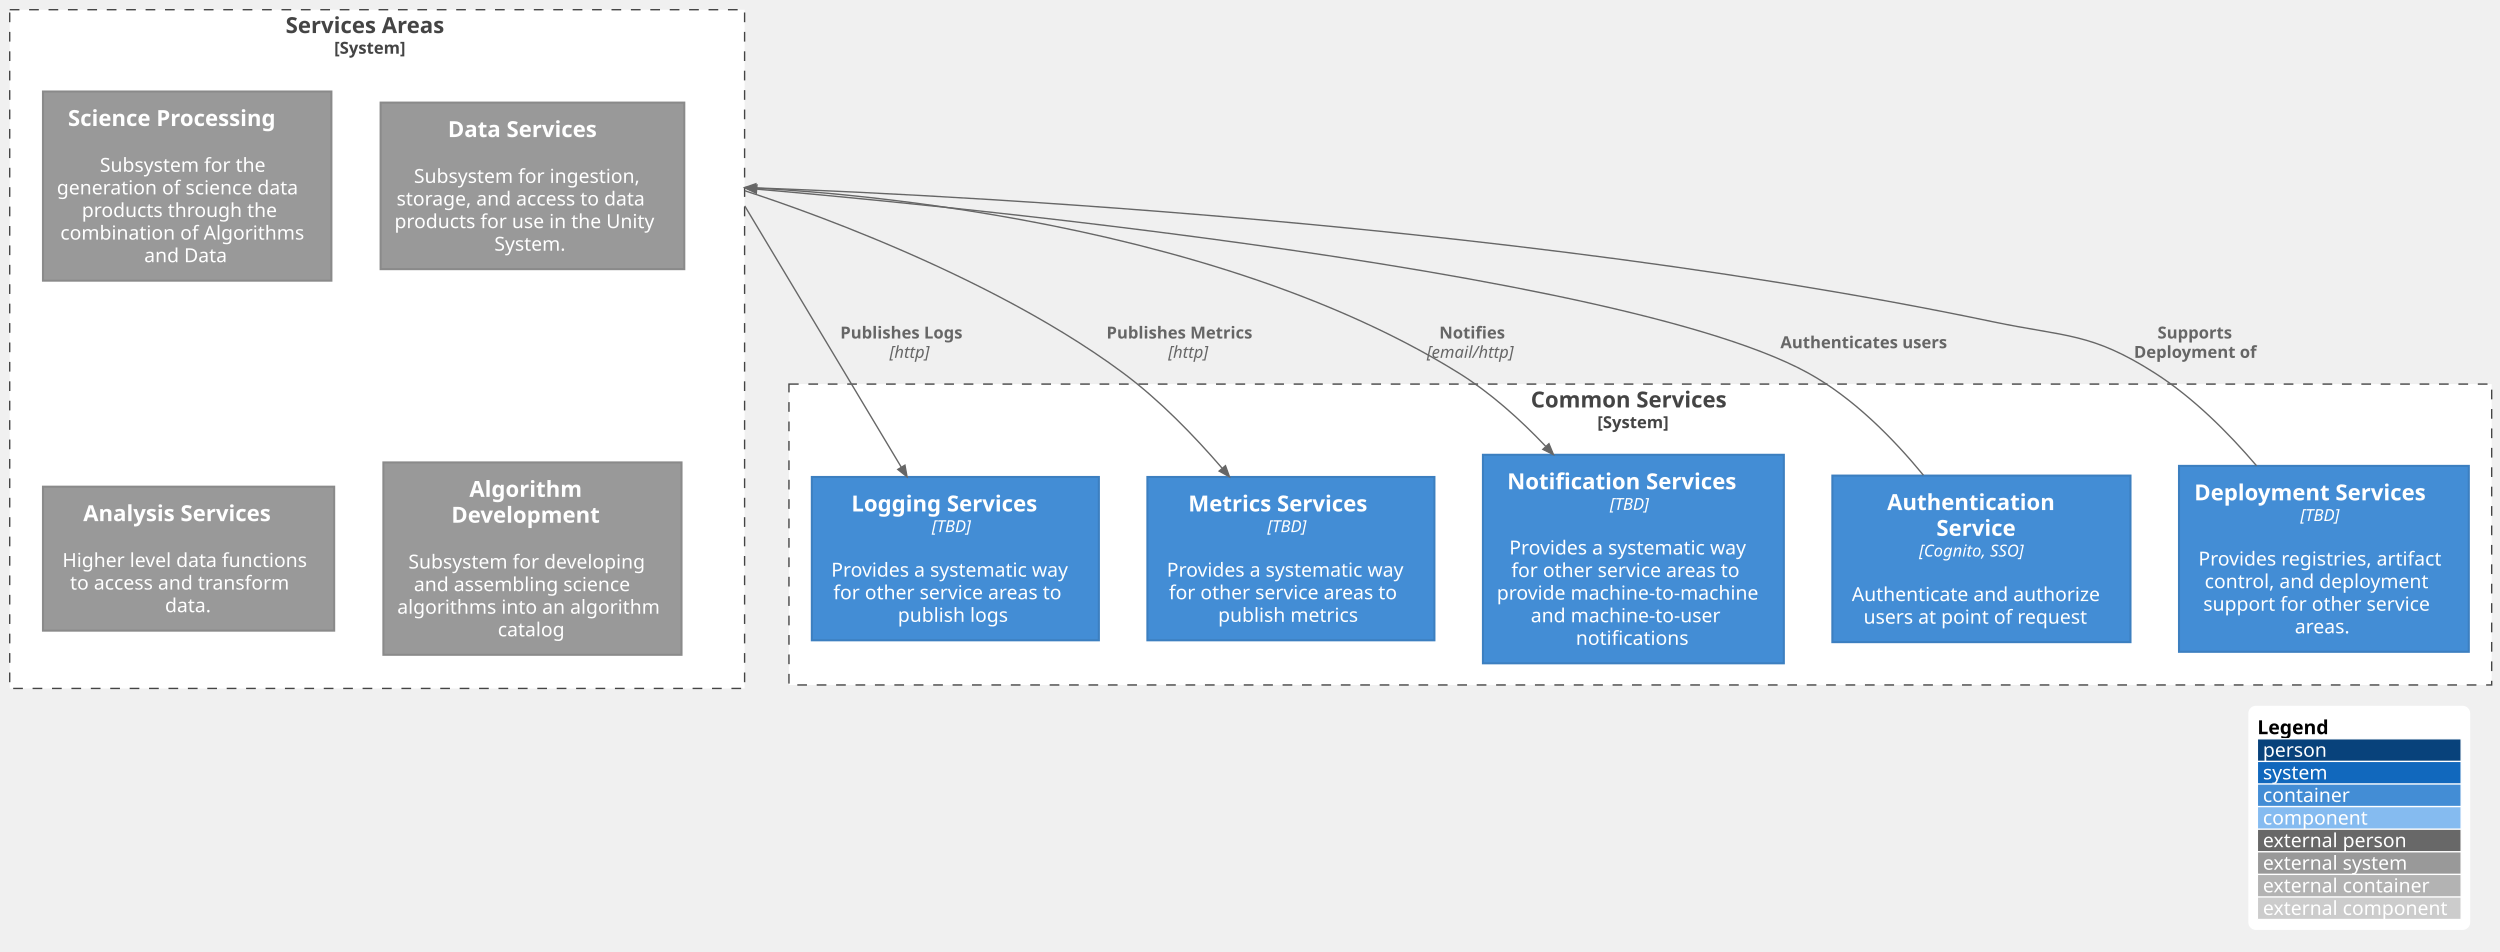
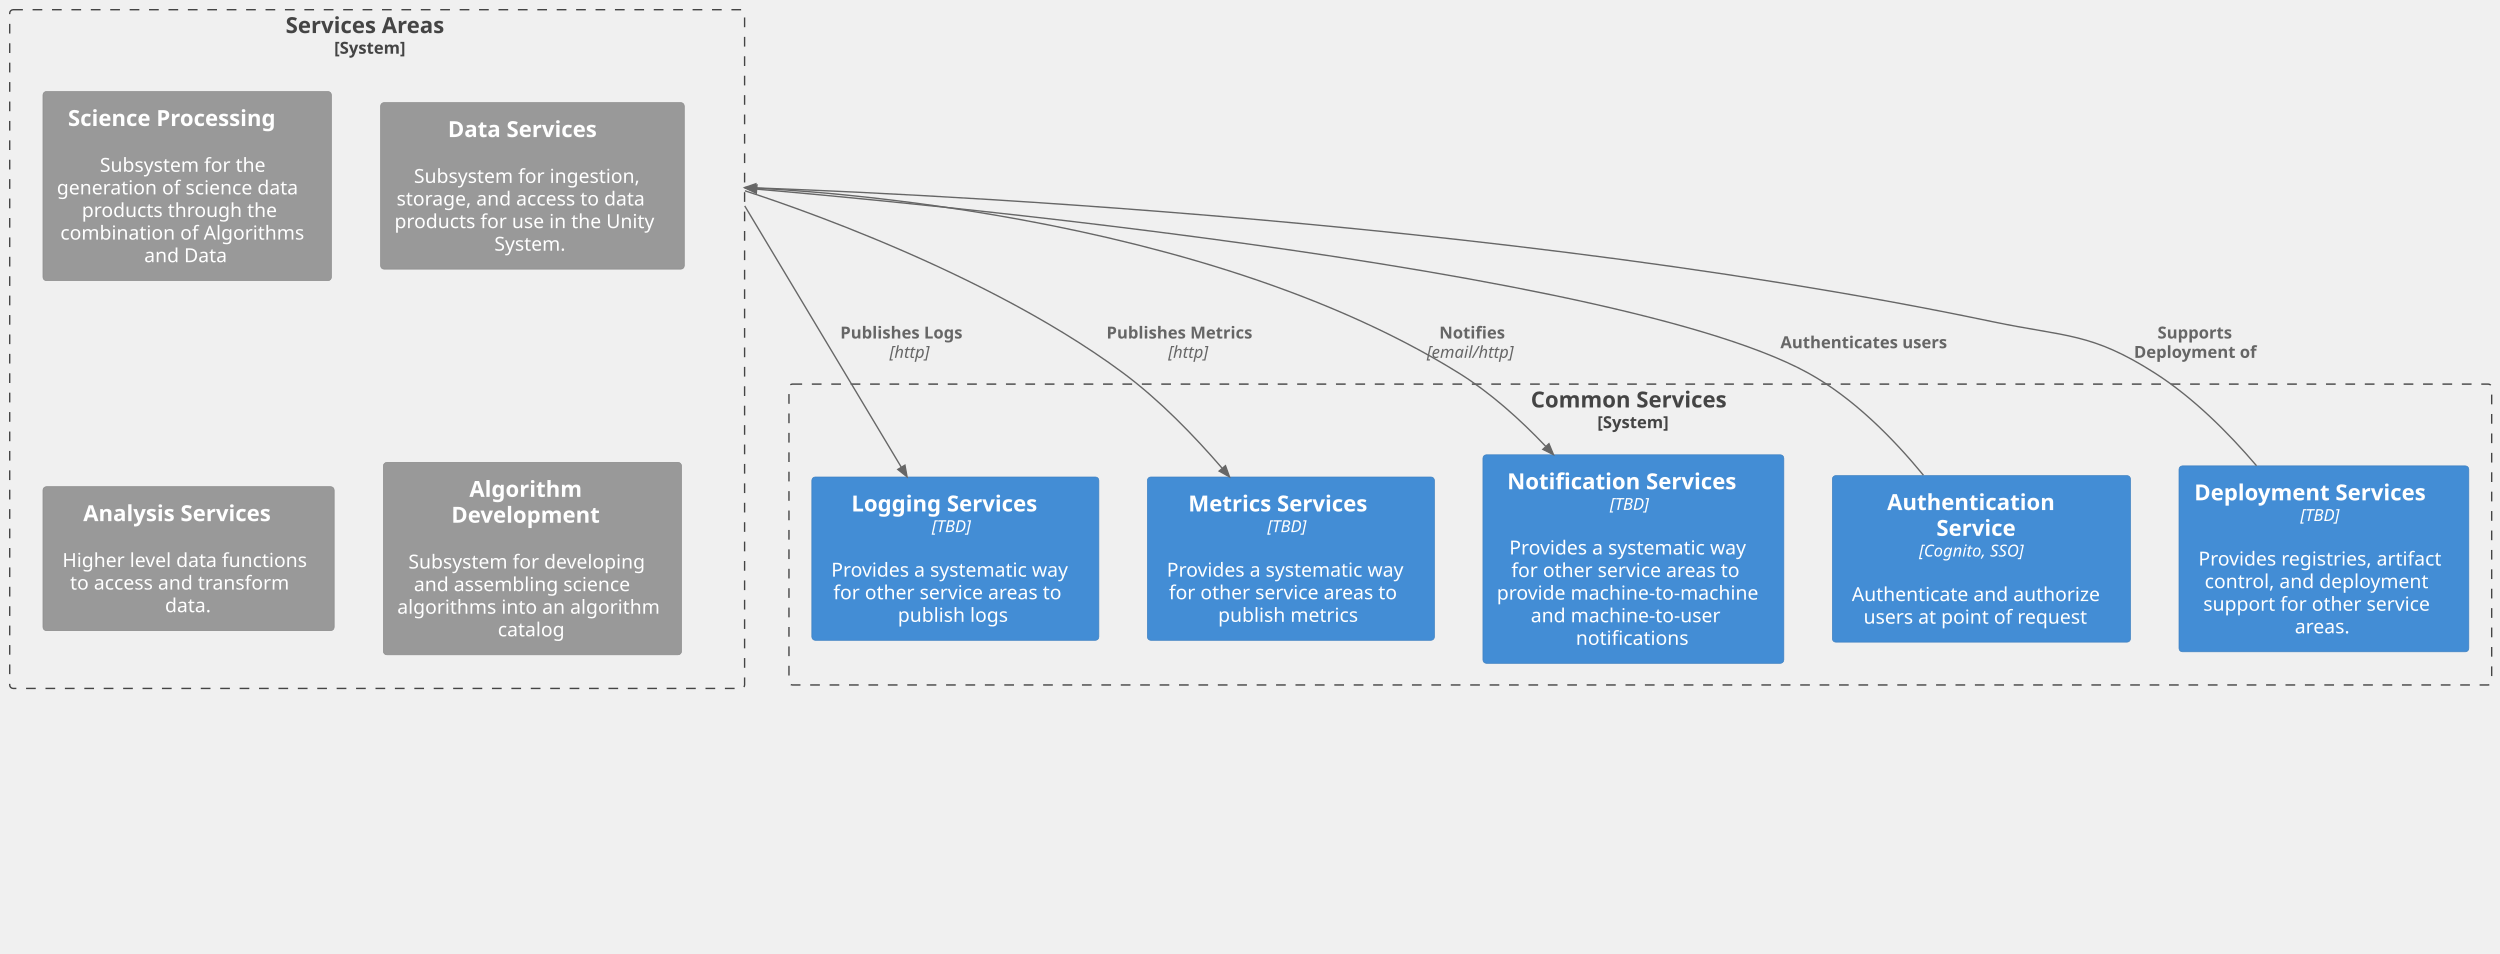
- <svg xmlns="http://www.w3.org/2000/svg" contentScriptType="application/ecmascript" contentStyleType="text/css" height="686px" preserveAspectRatio="none" style="width:1803px;height:686px;background:#FFFFFF;" version="1.1" viewBox="0 0 1803 686" width="1803px" zoomAndPan="magnify">
+ <svg xmlns="http://www.w3.org/2000/svg" contentStyleType="text/css" height="688px" preserveAspectRatio="none" style="width:1803px;height:688px;background:#FFFFFF;" version="1.1" viewBox="0 0 1803 688" width="1803px" zoomAndPan="magnify">
  <defs />
  <g>
-     <rect fill="#FFFFFF" height="489.5" style="stroke:#444444;stroke-width:1.0;stroke-dasharray:7.0,7.0;" width="530" x="7" y="7" />
-     <text fill="#444444" font-family="sans-serif" font-size="16" font-weight="bold" lengthAdjust="spacing" textLength="132" x="206" y="23.852">Services Areas</text>
-     <text fill="#444444" font-family="sans-serif" font-size="12" font-weight="bold" lengthAdjust="spacing" textLength="62" x="241" y="38.764">[System]</text>
-     <rect fill="#FFFFFF" height="217" style="stroke:#444444;stroke-width:1.0;stroke-dasharray:7.0,7.0;" width="1228" x="569" y="277" />
-     <text fill="#444444" font-family="sans-serif" font-size="16" font-weight="bold" lengthAdjust="spacing" textLength="158" x="1104" y="293.852">Common Services</text>
-     <text fill="#444444" font-family="sans-serif" font-size="12" font-weight="bold" lengthAdjust="spacing" textLength="62" x="1152" y="308.764">[System]</text>
-     <rect fill="#999999" height="136.406" style="stroke:#8A8A8A;stroke-width:1.5;" width="208" x="31" y="66" />
-     <text fill="#FFFFFF" font-family="sans-serif" font-size="16" font-weight="bold" lengthAdjust="spacing" textLength="172" x="49" y="90.852">Science Processing</text>
-     <text fill="#FFFFFF" font-family="sans-serif" font-size="14" lengthAdjust="spacing" textLength="0" x="137" y="107.62" />
-     <text fill="#FFFFFF" font-family="sans-serif" font-size="14" lengthAdjust="spacing" textLength="126" x="72" y="123.917">Subsystem for the</text>
-     <text fill="#FFFFFF" font-family="sans-serif" font-size="14" lengthAdjust="spacing" textLength="184" x="41" y="140.214">generation of science data</text>
-     <text fill="#FFFFFF" font-family="sans-serif" font-size="14" lengthAdjust="spacing" textLength="148" x="59" y="156.511">products through the</text>
-     <text fill="#FFFFFF" font-family="sans-serif" font-size="14" lengthAdjust="spacing" textLength="179" x="43.5" y="172.808">combination of Algorithms</text>
-     <text fill="#FFFFFF" font-family="sans-serif" font-size="14" lengthAdjust="spacing" textLength="62" x="104" y="189.105">and Data</text>
-     <rect fill="#999999" height="120.109" style="stroke:#8A8A8A;stroke-width:1.5;" width="219" x="274.5" y="74" />
-     <text fill="#FFFFFF" font-family="sans-serif" font-size="16" font-weight="bold" lengthAdjust="spacing" textLength="122" x="323" y="98.852">Data Services</text>
-     <text fill="#FFFFFF" font-family="sans-serif" font-size="14" lengthAdjust="spacing" textLength="0" x="386" y="115.62" />
-     <text fill="#FFFFFF" font-family="sans-serif" font-size="14" lengthAdjust="spacing" textLength="171" x="298.5" y="131.917">Subsystem for ingestion,</text>
-     <text fill="#FFFFFF" font-family="sans-serif" font-size="14" lengthAdjust="spacing" textLength="192" x="286" y="148.214">storage, and access to data</text>
-     <text fill="#FFFFFF" font-family="sans-serif" font-size="14" lengthAdjust="spacing" textLength="195" x="284.5" y="164.511">products for use in the Unity</text>
-     <text fill="#FFFFFF" font-family="sans-serif" font-size="14" lengthAdjust="spacing" textLength="55" x="356.5" y="180.808">System.</text>
-     <rect fill="#999999" height="103.812" style="stroke:#8A8A8A;stroke-width:1.5;" width="210" x="31" y="351" />
-     <text fill="#FFFFFF" font-family="sans-serif" font-size="16" font-weight="bold" lengthAdjust="spacing" textLength="152" x="60" y="375.852">Analysis Services</text>
-     <text fill="#FFFFFF" font-family="sans-serif" font-size="14" lengthAdjust="spacing" textLength="0" x="138" y="392.62" />
-     <text fill="#FFFFFF" font-family="sans-serif" font-size="14" lengthAdjust="spacing" textLength="182" x="45" y="408.917">Higher level data functions</text>
-     <text fill="#FFFFFF" font-family="sans-serif" font-size="14" lengthAdjust="spacing" textLength="167" x="50.5" y="425.214">to access and transform</text>
-     <text fill="#FFFFFF" font-family="sans-serif" font-size="14" lengthAdjust="spacing" textLength="34" x="119" y="441.511">data.</text>
-     <rect fill="#999999" height="138.734" style="stroke:#8A8A8A;stroke-width:1.5;" width="215" x="276.5" y="333.5" />
-     <text fill="#FFFFFF" font-family="sans-serif" font-size="16" font-weight="bold" lengthAdjust="spacing" textLength="85" x="338.5" y="358.352">Algorithm</text>
-     <text fill="#FFFFFF" font-family="sans-serif" font-size="16" font-weight="bold" lengthAdjust="spacing" textLength="117" x="325.5" y="376.977">Development</text>
-     <text fill="#FFFFFF" font-family="sans-serif" font-size="14" lengthAdjust="spacing" textLength="0" x="386" y="393.745" />
-     <text fill="#FFFFFF" font-family="sans-serif" font-size="14" lengthAdjust="spacing" textLength="179" x="294.5" y="410.042">Subsystem for developing</text>
-     <text fill="#FFFFFF" font-family="sans-serif" font-size="14" lengthAdjust="spacing" textLength="167" x="298.5" y="426.339">and assembling science</text>
-     <text fill="#FFFFFF" font-family="sans-serif" font-size="14" lengthAdjust="spacing" textLength="191" x="286.5" y="442.636">algorithms into an algorithm</text>
-     <text fill="#FFFFFF" font-family="sans-serif" font-size="14" lengthAdjust="spacing" textLength="50" x="359" y="458.933">catalog</text>
-     <rect fill="#438DD5" height="120.109" style="stroke:#3C7FC0;stroke-width:1.5;" width="215" x="1321.5" y="343" />
-     <text fill="#FFFFFF" font-family="sans-serif" font-size="16" font-weight="bold" lengthAdjust="spacing" textLength="130" x="1361" y="367.852">Authentication</text>
-     <text fill="#FFFFFF" font-family="sans-serif" font-size="16" font-weight="bold" lengthAdjust="spacing" textLength="65" x="1396.5" y="386.477">Service</text>
-     <text fill="#FFFFFF" font-family="sans-serif" font-size="12" font-style="italic" lengthAdjust="spacing" textLength="90" x="1384" y="401.389">[Cognito, SSO]</text>
-     <text fill="#FFFFFF" font-family="sans-serif" font-size="14" lengthAdjust="spacing" textLength="0" x="1431" y="417.214" />
-     <text fill="#FFFFFF" font-family="sans-serif" font-size="14" lengthAdjust="spacing" textLength="187" x="1335.5" y="433.511">Authenticate and authorize</text>
-     <text fill="#FFFFFF" font-family="sans-serif" font-size="14" lengthAdjust="spacing" textLength="170" x="1344" y="449.808">users at point of request</text>
-     <rect fill="#438DD5" height="117.781" style="stroke:#3C7FC0;stroke-width:1.5;" width="207" x="585.5" y="344" />
-     <text fill="#FFFFFF" font-family="sans-serif" font-size="16" font-weight="bold" lengthAdjust="spacing" textLength="150" x="614" y="368.852">Logging Services</text>
-     <text fill="#FFFFFF" font-family="sans-serif" font-size="12" font-style="italic" lengthAdjust="spacing" textLength="34" x="672" y="383.764">[TBD]</text>
-     <text fill="#FFFFFF" font-family="sans-serif" font-size="14" lengthAdjust="spacing" textLength="0" x="691" y="399.589" />
-     <text fill="#FFFFFF" font-family="sans-serif" font-size="14" lengthAdjust="spacing" textLength="179" x="599.5" y="415.886">Provides a systematic way</text>
-     <text fill="#FFFFFF" font-family="sans-serif" font-size="14" lengthAdjust="spacing" textLength="172" x="601" y="432.183">for other service areas to</text>
-     <text fill="#FFFFFF" font-family="sans-serif" font-size="14" lengthAdjust="spacing" textLength="83" x="647.5" y="448.479">publish logs</text>
-     <rect fill="#438DD5" height="117.781" style="stroke:#3C7FC0;stroke-width:1.5;" width="207" x="827.5" y="344" />
-     <text fill="#FFFFFF" font-family="sans-serif" font-size="16" font-weight="bold" lengthAdjust="spacing" textLength="148" x="857" y="368.852">Metrics Services</text>
-     <text fill="#FFFFFF" font-family="sans-serif" font-size="12" font-style="italic" lengthAdjust="spacing" textLength="34" x="914" y="383.764">[TBD]</text>
-     <text fill="#FFFFFF" font-family="sans-serif" font-size="14" lengthAdjust="spacing" textLength="0" x="933" y="399.589" />
-     <text fill="#FFFFFF" font-family="sans-serif" font-size="14" lengthAdjust="spacing" textLength="179" x="841.5" y="415.886">Provides a systematic way</text>
-     <text fill="#FFFFFF" font-family="sans-serif" font-size="14" lengthAdjust="spacing" textLength="172" x="843" y="432.183">for other service areas to</text>
-     <text fill="#FFFFFF" font-family="sans-serif" font-size="14" lengthAdjust="spacing" textLength="105" x="878.5" y="448.479">publish metrics</text>
-     <rect fill="#438DD5" height="150.375" style="stroke:#3C7FC0;stroke-width:1.5;" width="217" x="1069.5" y="328" />
-     <text fill="#FFFFFF" font-family="sans-serif" font-size="16" font-weight="bold" lengthAdjust="spacing" textLength="182" x="1087" y="352.852">Notification Services</text>
-     <text fill="#FFFFFF" font-family="sans-serif" font-size="12" font-style="italic" lengthAdjust="spacing" textLength="34" x="1161" y="367.764">[TBD]</text>
-     <text fill="#FFFFFF" font-family="sans-serif" font-size="14" lengthAdjust="spacing" textLength="0" x="1180" y="383.589" />
-     <text fill="#FFFFFF" font-family="sans-serif" font-size="14" lengthAdjust="spacing" textLength="179" x="1088.5" y="399.886">Provides a systematic way</text>
-     <text fill="#FFFFFF" font-family="sans-serif" font-size="14" lengthAdjust="spacing" textLength="172" x="1090" y="416.183">for other service areas to</text>
-     <text fill="#FFFFFF" font-family="sans-serif" font-size="14" lengthAdjust="spacing" textLength="197" x="1079.5" y="432.479">provide machine-to-machine</text>
-     <text fill="#FFFFFF" font-family="sans-serif" font-size="14" lengthAdjust="spacing" textLength="144" x="1104" y="448.776">and machine-to-user</text>
-     <text fill="#FFFFFF" font-family="sans-serif" font-size="14" lengthAdjust="spacing" textLength="83" x="1136.5" y="465.073">notifications</text>
-     <rect fill="#438DD5" height="134.078" style="stroke:#3C7FC0;stroke-width:1.5;" width="209" x="1571.5" y="336" />
-     <text fill="#FFFFFF" font-family="sans-serif" font-size="16" font-weight="bold" lengthAdjust="spacing" textLength="187" x="1582.5" y="360.852">Deployment Services</text>
-     <text fill="#FFFFFF" font-family="sans-serif" font-size="12" font-style="italic" lengthAdjust="spacing" textLength="34" x="1659" y="375.764">[TBD]</text>
-     <text fill="#FFFFFF" font-family="sans-serif" font-size="14" lengthAdjust="spacing" textLength="0" x="1678" y="391.589" />
-     <text fill="#FFFFFF" font-family="sans-serif" font-size="14" lengthAdjust="spacing" textLength="181" x="1585.5" y="407.886">Provides registries, artifact</text>
-     <text fill="#FFFFFF" font-family="sans-serif" font-size="14" lengthAdjust="spacing" textLength="168" x="1590" y="424.183">control, and deployment</text>
-     <text fill="#FFFFFF" font-family="sans-serif" font-size="14" lengthAdjust="spacing" textLength="170" x="1589" y="440.479">support for other service</text>
-     <text fill="#FFFFFF" font-family="sans-serif" font-size="14" lengthAdjust="spacing" textLength="42" x="1655" y="456.776">areas.</text>
-     <path d="M1627.4,335.88 C1607.01,311.99 1581.61,286.6 1554,269 C1508.01,239.69 1490.38,243.17 1437,232 C1239.93,190.745 1014.923,166.55 838.197,152.641 C749.835,145.687 673.543,141.304 618.849,138.646 C591.503,137.317 569.555,136.419 554.198,135.847 C550.359,135.704 546.932,135.581 543.935,135.477 C542.437,135.425 541.046,135.378 539.765,135.335 C539.125,135.313 538.512,135.293 537.927,135.274 C537.634,135.264 537.348,135.255 537.07,135.246 " fill="none" id="deployment-to-ext" style="stroke:#666666;stroke-width:1.0;" />
-     <polygon fill="#666666" points="537.07,135.246,544.968,138.505,545.163,132.508,537.07,135.246" style="stroke:#666666;stroke-width:1.0;" />
-     <text fill="#666666" font-family="sans-serif" font-size="12" font-weight="bold" lengthAdjust="spacing" textLength="65" x="1556" y="244.139">Supports</text>
-     <text fill="#666666" font-family="sans-serif" font-size="12" font-weight="bold" lengthAdjust="spacing" textLength="103" x="1539" y="258.107">Deployment of</text>
-     <path d="M1387.19,342.75 C1365.39,316.19 1336.48,286.87 1304,269 C1228.03,227.21 1036.703,193.905 863.17,170.951 C776.404,159.474 694.086,150.585 632.862,144.517 C602.249,141.483 576.91,139.155 558.925,137.56 C549.932,136.763 542.778,136.15 537.722,135.723 " fill="none" id="auth-to-ext" style="stroke:#666666;stroke-width:1.0;" />
-     <polygon fill="#666666" points="537.722,135.723,545.442,139.385,545.946,133.406,537.722,135.723" style="stroke:#666666;stroke-width:1.0;" />
-     <text fill="#666666" font-family="sans-serif" font-size="12" font-weight="bold" lengthAdjust="spacing" textLength="144" x="1284" y="251.139">Authenticates users</text>
-     <path d="M537.092,148.503 C537.191,148.668 537.29,148.834 537.39,149.001 C537.591,149.335 537.794,149.675 538.001,150.02 C538.414,150.71 538.84,151.421 539.278,152.151 C540.154,153.613 541.079,155.156 542.049,156.775 C549.811,169.727 560.492,187.551 572.584,207.729 C596.768,248.085 626.595,297.86 650,336.92 " fill="none" id="ext-to-lggng" style="stroke:#666666;stroke-width:1.0;" />
-     <polygon fill="#666666" points="654.17,343.88,652.639,335.474,647.49,338.553,654.17,343.88" style="stroke:#666666;stroke-width:1.0;" />
-     <text fill="#666666" font-family="sans-serif" font-size="12" font-weight="bold" lengthAdjust="spacing" textLength="107" x="606" y="244.139">Publishes Logs</text>
-     <text fill="#666666" font-family="sans-serif" font-size="12" font-style="italic" lengthAdjust="spacing" textLength="36" x="641.5" y="258.107">[http]</text>
-     <path d="M537.23,137.607 C537.543,137.708 537.863,137.812 538.192,137.919 C543.45,139.628 550.8,142.073 559.817,145.218 C577.85,151.506 602.548,160.588 630.5,172.159 C686.405,195.3 755.33,228.395 810,269 C836.11,288.39 861.01,314.03 881.36,337.62 " fill="none" id="ext-to-mtrcs" style="stroke:#666666;stroke-width:1.0;" />
-     <polygon fill="#666666" points="886.7,343.88,883.795,335.845,879.228,339.737,886.7,343.88" style="stroke:#666666;stroke-width:1.0;" />
-     <text fill="#666666" font-family="sans-serif" font-size="12" font-weight="bold" lengthAdjust="spacing" textLength="125" x="798" y="244.139">Publishes Metrics</text>
-     <text fill="#666666" font-family="sans-serif" font-size="12" font-style="italic" lengthAdjust="spacing" textLength="36" x="842.5" y="258.107">[http]</text>
-     <path d="M537.606,135.309 C537.83,135.319 538.058,135.328 538.29,135.339 C540.149,135.42 542.272,135.52 544.647,135.64 C554.148,136.123 567.676,136.947 584.404,138.324 C617.859,141.079 664.112,146.049 716.531,154.941 C821.37,172.725 950.875,206.195 1052,269 C1074.77,283.14 1096.21,302.39 1114.72,321.85 " fill="none" id="ext-to-ntfy" style="stroke:#666666;stroke-width:1.0;" />
-     <polygon fill="#666666" points="1120.37,327.88,1117.102,319.986,1112.717,324.081,1120.37,327.88" style="stroke:#666666;stroke-width:1.0;" />
-     <text fill="#666666" font-family="sans-serif" font-size="12" font-weight="bold" lengthAdjust="spacing" textLength="55" x="1038" y="244.139">Notifies</text>
-     <text fill="#666666" font-family="sans-serif" font-size="12" font-style="italic" lengthAdjust="spacing" textLength="73" x="1029" y="258.107">[email/http]</text>
-     <rect fill="#FFFFFF" height="160.672" rx="5" ry="5" style="stroke:#FFFFFF;stroke-width:1.0;" width="159" x="1622" y="509.5" />
-     <text fill="#000000" font-family="sans-serif" font-size="14" font-weight="bold" lengthAdjust="spacing" textLength="59" x="1628" y="529.495">Legend</text>
-     <text fill="#FFFFFF" font-family="sans-serif" font-size="14" lengthAdjust="spacing" textLength="0" x="1691" y="529.495" />
-     <rect fill="#08427B" height="16.297" style="stroke:none;stroke-width:1.0;" width="147" x="1628" y="532.797" />
-     <text fill="#FFFFFF" font-family="sans-serif" font-size="14" lengthAdjust="spacing" textLength="49" x="1632" y="545.792">person</text>
-     <rect fill="#1168BD" height="16.297" style="stroke:none;stroke-width:1.0;" width="147" x="1628" y="549.094" />
-     <text fill="#FFFFFF" font-family="sans-serif" font-size="14" lengthAdjust="spacing" textLength="50" x="1632" y="562.089">system</text>
-     <rect fill="#438DD5" height="16.297" style="stroke:none;stroke-width:1.0;" width="147" x="1628" y="565.391" />
-     <text fill="#FFFFFF" font-family="sans-serif" font-size="14" lengthAdjust="spacing" textLength="65" x="1632" y="578.386">container</text>
-     <rect fill="#85BBF0" height="16.297" style="stroke:none;stroke-width:1.0;" width="147" x="1628" y="581.688" />
-     <text fill="#FFFFFF" font-family="sans-serif" font-size="14" lengthAdjust="spacing" textLength="80" x="1632" y="594.683">component</text>
-     <rect fill="#686868" height="16.297" style="stroke:none;stroke-width:1.0;" width="147" x="1628" y="597.984" />
-     <text fill="#FFFFFF" font-family="sans-serif" font-size="14" lengthAdjust="spacing" textLength="108" x="1632" y="610.98">external person</text>
-     <rect fill="#999999" height="16.297" style="stroke:none;stroke-width:1.0;" width="147" x="1628" y="614.281" />
-     <text fill="#FFFFFF" font-family="sans-serif" font-size="14" lengthAdjust="spacing" textLength="109" x="1632" y="627.276">external system</text>
-     <rect fill="#B3B3B3" height="16.297" style="stroke:none;stroke-width:1.0;" width="147" x="1628" y="630.578" />
-     <text fill="#FFFFFF" font-family="sans-serif" font-size="14" lengthAdjust="spacing" textLength="124" x="1632" y="643.573">external container</text>
-     <rect fill="#CCCCCC" height="16.297" style="stroke:none;stroke-width:1.0;" width="147" x="1628" y="646.875" />
-     <text fill="#FFFFFF" font-family="sans-serif" font-size="14" lengthAdjust="spacing" textLength="139" x="1632" y="659.87">external component</text>
-     <line style="stroke:#FFFFFF;stroke-width:1.0;" x1="1628" x2="1775" y1="516.5" y2="516.5" />
-     <line style="stroke:#FFFFFF;stroke-width:1.0;" x1="1628" x2="1775" y1="532.797" y2="532.797" />
-     <line style="stroke:#FFFFFF;stroke-width:1.0;" x1="1628" x2="1775" y1="549.094" y2="549.094" />
-     <line style="stroke:#FFFFFF;stroke-width:1.0;" x1="1628" x2="1775" y1="565.391" y2="565.391" />
-     <line style="stroke:#FFFFFF;stroke-width:1.0;" x1="1628" x2="1775" y1="581.688" y2="581.688" />
-     <line style="stroke:#FFFFFF;stroke-width:1.0;" x1="1628" x2="1775" y1="597.984" y2="597.984" />
-     <line style="stroke:#FFFFFF;stroke-width:1.0;" x1="1628" x2="1775" y1="614.281" y2="614.281" />
-     <line style="stroke:#FFFFFF;stroke-width:1.0;" x1="1628" x2="1775" y1="630.578" y2="630.578" />
-     <line style="stroke:#FFFFFF;stroke-width:1.0;" x1="1628" x2="1775" y1="646.875" y2="646.875" />
-     <line style="stroke:#FFFFFF;stroke-width:1.0;" x1="1628" x2="1775" y1="663.172" y2="663.172" />
-     <line style="stroke:#FFFFFF;stroke-width:1.0;" x1="1628" x2="1628" y1="516.5" y2="663.172" />
-     <line style="stroke:#FFFFFF;stroke-width:1.0;" x1="1775" x2="1775" y1="516.5" y2="663.172" />
+     <g id="cluster_ext">
+       <rect height="489.5" rx="2.5" ry="2.5" style="stroke:#444444;stroke-width:1.0;fill:none;stroke-dasharray:7.0,7.0;" width="530" x="7" y="7" />
+       <text fill="#444444" font-family="sans-serif" font-size="16" font-weight="bold" lengthAdjust="spacing" textLength="132" x="206" y="23.852">Services Areas</text>
+       <text fill="#444444" font-family="sans-serif" font-size="12" font-weight="bold" lengthAdjust="spacing" textLength="62" x="241" y="38.764">[System]</text>
+     </g>
+     <g id="cluster_cs">
+       <rect height="217" rx="2.5" ry="2.5" style="stroke:#444444;stroke-width:1.0;fill:none;stroke-dasharray:7.0,7.0;" width="1228" x="569" y="277" />
+       <text fill="#444444" font-family="sans-serif" font-size="16" font-weight="bold" lengthAdjust="spacing" textLength="158" x="1104" y="293.852">Common Services</text>
+       <text fill="#444444" font-family="sans-serif" font-size="12" font-weight="bold" lengthAdjust="spacing" textLength="62" x="1152" y="308.764">[System]</text>
+     </g>
+     <g id="elem_sps">
+       <rect fill="#999999" height="136.406" rx="2.5" ry="2.5" style="stroke:#8A8A8A;stroke-width:0.5;" width="208" x="31" y="66" />
+       <text fill="#FFFFFF" font-family="sans-serif" font-size="16" font-weight="bold" lengthAdjust="spacing" textLength="172" x="49" y="90.852">Science Processing</text>
+       <text fill="#FFFFFF" font-family="sans-serif" font-size="14" lengthAdjust="spacing" textLength="4" x="133" y="107.62"> </text>
+       <text fill="#FFFFFF" font-family="sans-serif" font-size="14" lengthAdjust="spacing" textLength="126" x="72" y="123.917">Subsystem for the</text>
+       <text fill="#FFFFFF" font-family="sans-serif" font-size="14" lengthAdjust="spacing" textLength="184" x="41" y="140.214">generation of science data</text>
+       <text fill="#FFFFFF" font-family="sans-serif" font-size="14" lengthAdjust="spacing" textLength="148" x="59" y="156.511">products through the</text>
+       <text fill="#FFFFFF" font-family="sans-serif" font-size="14" lengthAdjust="spacing" textLength="179" x="43.5" y="172.808">combination of Algorithms</text>
+       <text fill="#FFFFFF" font-family="sans-serif" font-size="14" lengthAdjust="spacing" textLength="62" x="104" y="189.105">and Data</text>
+     </g>
+     <g id="elem_ds">
+       <rect fill="#999999" height="120.109" rx="2.5" ry="2.5" style="stroke:#8A8A8A;stroke-width:0.5;" width="219" x="274.5" y="74" />
+       <text fill="#FFFFFF" font-family="sans-serif" font-size="16" font-weight="bold" lengthAdjust="spacing" textLength="122" x="323" y="98.852">Data Services</text>
+       <text fill="#FFFFFF" font-family="sans-serif" font-size="14" lengthAdjust="spacing" textLength="4" x="382" y="115.62"> </text>
+       <text fill="#FFFFFF" font-family="sans-serif" font-size="14" lengthAdjust="spacing" textLength="171" x="298.5" y="131.917">Subsystem for ingestion,</text>
+       <text fill="#FFFFFF" font-family="sans-serif" font-size="14" lengthAdjust="spacing" textLength="192" x="286" y="148.214">storage, and access to data</text>
+       <text fill="#FFFFFF" font-family="sans-serif" font-size="14" lengthAdjust="spacing" textLength="195" x="284.5" y="164.511">products for use in the Unity</text>
+       <text fill="#FFFFFF" font-family="sans-serif" font-size="14" lengthAdjust="spacing" textLength="55" x="356.5" y="180.808">System.</text>
+     </g>
+     <g id="elem_as">
+       <rect fill="#999999" height="103.812" rx="2.5" ry="2.5" style="stroke:#8A8A8A;stroke-width:0.5;" width="210" x="31" y="351" />
+       <text fill="#FFFFFF" font-family="sans-serif" font-size="16" font-weight="bold" lengthAdjust="spacing" textLength="152" x="60" y="375.852">Analysis Services</text>
+       <text fill="#FFFFFF" font-family="sans-serif" font-size="14" lengthAdjust="spacing" textLength="4" x="134" y="392.62"> </text>
+       <text fill="#FFFFFF" font-family="sans-serif" font-size="14" lengthAdjust="spacing" textLength="182" x="45" y="408.917">Higher level data functions</text>
+       <text fill="#FFFFFF" font-family="sans-serif" font-size="14" lengthAdjust="spacing" textLength="167" x="50.5" y="425.214">to access and transform</text>
+       <text fill="#FFFFFF" font-family="sans-serif" font-size="14" lengthAdjust="spacing" textLength="34" x="119" y="441.511">data.</text>
+     </g>
+     <g id="elem_ads">
+       <rect fill="#999999" height="138.734" rx="2.5" ry="2.5" style="stroke:#8A8A8A;stroke-width:0.5;" width="215" x="276.5" y="333.5" />
+       <text fill="#FFFFFF" font-family="sans-serif" font-size="16" font-weight="bold" lengthAdjust="spacing" textLength="85" x="338.5" y="358.352">Algorithm</text>
+       <text fill="#FFFFFF" font-family="sans-serif" font-size="16" font-weight="bold" lengthAdjust="spacing" textLength="117" x="325.5" y="376.977">Development</text>
+       <text fill="#FFFFFF" font-family="sans-serif" font-size="14" lengthAdjust="spacing" textLength="4" x="382" y="393.745"> </text>
+       <text fill="#FFFFFF" font-family="sans-serif" font-size="14" lengthAdjust="spacing" textLength="179" x="294.5" y="410.042">Subsystem for developing</text>
+       <text fill="#FFFFFF" font-family="sans-serif" font-size="14" lengthAdjust="spacing" textLength="167" x="298.5" y="426.339">and assembling science</text>
+       <text fill="#FFFFFF" font-family="sans-serif" font-size="14" lengthAdjust="spacing" textLength="191" x="286.5" y="442.636">algorithms into an algorithm</text>
+       <text fill="#FFFFFF" font-family="sans-serif" font-size="14" lengthAdjust="spacing" textLength="50" x="359" y="458.933">catalog</text>
+     </g>
+     <g id="elem_auth">
+       <rect fill="#438DD5" height="120.109" rx="2.5" ry="2.5" style="stroke:#3C7FC0;stroke-width:0.5;" width="215" x="1321.5" y="343" />
+       <text fill="#FFFFFF" font-family="sans-serif" font-size="16" font-weight="bold" lengthAdjust="spacing" textLength="130" x="1361" y="367.852">Authentication</text>
+       <text fill="#FFFFFF" font-family="sans-serif" font-size="16" font-weight="bold" lengthAdjust="spacing" textLength="65" x="1396.5" y="386.477">Service</text>
+       <text fill="#FFFFFF" font-family="sans-serif" font-size="12" font-style="italic" lengthAdjust="spacing" textLength="90" x="1384" y="401.389">[Cognito, SSO]</text>
+       <text fill="#FFFFFF" font-family="sans-serif" font-size="14" lengthAdjust="spacing" textLength="4" x="1427" y="417.214"> </text>
+       <text fill="#FFFFFF" font-family="sans-serif" font-size="14" lengthAdjust="spacing" textLength="187" x="1335.5" y="433.511">Authenticate and authorize</text>
+       <text fill="#FFFFFF" font-family="sans-serif" font-size="14" lengthAdjust="spacing" textLength="170" x="1344" y="449.808">users at point of request</text>
+     </g>
+     <g id="elem_lggng">
+       <rect fill="#438DD5" height="117.781" rx="2.5" ry="2.5" style="stroke:#3C7FC0;stroke-width:0.5;" width="207" x="585.5" y="344" />
+       <text fill="#FFFFFF" font-family="sans-serif" font-size="16" font-weight="bold" lengthAdjust="spacing" textLength="150" x="614" y="368.852">Logging Services</text>
+       <text fill="#FFFFFF" font-family="sans-serif" font-size="12" font-style="italic" lengthAdjust="spacing" textLength="34" x="672" y="383.764">[TBD]</text>
+       <text fill="#FFFFFF" font-family="sans-serif" font-size="14" lengthAdjust="spacing" textLength="4" x="687" y="399.589"> </text>
+       <text fill="#FFFFFF" font-family="sans-serif" font-size="14" lengthAdjust="spacing" textLength="179" x="599.5" y="415.886">Provides a systematic way</text>
+       <text fill="#FFFFFF" font-family="sans-serif" font-size="14" lengthAdjust="spacing" textLength="172" x="601" y="432.183">for other service areas to</text>
+       <text fill="#FFFFFF" font-family="sans-serif" font-size="14" lengthAdjust="spacing" textLength="83" x="647.5" y="448.479">publish logs</text>
+     </g>
+     <g id="elem_mtrcs">
+       <rect fill="#438DD5" height="117.781" rx="2.5" ry="2.5" style="stroke:#3C7FC0;stroke-width:0.5;" width="207" x="827.5" y="344" />
+       <text fill="#FFFFFF" font-family="sans-serif" font-size="16" font-weight="bold" lengthAdjust="spacing" textLength="148" x="857" y="368.852">Metrics Services</text>
+       <text fill="#FFFFFF" font-family="sans-serif" font-size="12" font-style="italic" lengthAdjust="spacing" textLength="34" x="914" y="383.764">[TBD]</text>
+       <text fill="#FFFFFF" font-family="sans-serif" font-size="14" lengthAdjust="spacing" textLength="4" x="929" y="399.589"> </text>
+       <text fill="#FFFFFF" font-family="sans-serif" font-size="14" lengthAdjust="spacing" textLength="179" x="841.5" y="415.886">Provides a systematic way</text>
+       <text fill="#FFFFFF" font-family="sans-serif" font-size="14" lengthAdjust="spacing" textLength="172" x="843" y="432.183">for other service areas to</text>
+       <text fill="#FFFFFF" font-family="sans-serif" font-size="14" lengthAdjust="spacing" textLength="105" x="878.5" y="448.479">publish metrics</text>
+     </g>
+     <g id="elem_ntfy">
+       <rect fill="#438DD5" height="150.375" rx="2.5" ry="2.5" style="stroke:#3C7FC0;stroke-width:0.5;" width="217" x="1069.5" y="328" />
+       <text fill="#FFFFFF" font-family="sans-serif" font-size="16" font-weight="bold" lengthAdjust="spacing" textLength="182" x="1087" y="352.852">Notification Services</text>
+       <text fill="#FFFFFF" font-family="sans-serif" font-size="12" font-style="italic" lengthAdjust="spacing" textLength="34" x="1161" y="367.764">[TBD]</text>
+       <text fill="#FFFFFF" font-family="sans-serif" font-size="14" lengthAdjust="spacing" textLength="4" x="1176" y="383.589"> </text>
+       <text fill="#FFFFFF" font-family="sans-serif" font-size="14" lengthAdjust="spacing" textLength="179" x="1088.5" y="399.886">Provides a systematic way</text>
+       <text fill="#FFFFFF" font-family="sans-serif" font-size="14" lengthAdjust="spacing" textLength="172" x="1090" y="416.183">for other service areas to</text>
+       <text fill="#FFFFFF" font-family="sans-serif" font-size="14" lengthAdjust="spacing" textLength="197" x="1079.5" y="432.479">provide machine-to-machine</text>
+       <text fill="#FFFFFF" font-family="sans-serif" font-size="14" lengthAdjust="spacing" textLength="144" x="1104" y="448.776">and machine-to-user</text>
+       <text fill="#FFFFFF" font-family="sans-serif" font-size="14" lengthAdjust="spacing" textLength="83" x="1136.5" y="465.073">notifications</text>
+     </g>
+     <g id="elem_deployment">
+       <rect fill="#438DD5" height="134.078" rx="2.5" ry="2.5" style="stroke:#3C7FC0;stroke-width:0.5;" width="209" x="1571.5" y="336" />
+       <text fill="#FFFFFF" font-family="sans-serif" font-size="16" font-weight="bold" lengthAdjust="spacing" textLength="187" x="1582.5" y="360.852">Deployment Services</text>
+       <text fill="#FFFFFF" font-family="sans-serif" font-size="12" font-style="italic" lengthAdjust="spacing" textLength="34" x="1659" y="375.764">[TBD]</text>
+       <text fill="#FFFFFF" font-family="sans-serif" font-size="14" lengthAdjust="spacing" textLength="4" x="1674" y="391.589"> </text>
+       <text fill="#FFFFFF" font-family="sans-serif" font-size="14" lengthAdjust="spacing" textLength="181" x="1585.5" y="407.886">Provides registries, artifact</text>
+       <text fill="#FFFFFF" font-family="sans-serif" font-size="14" lengthAdjust="spacing" textLength="168" x="1590" y="424.183">control, and deployment</text>
+       <text fill="#FFFFFF" font-family="sans-serif" font-size="14" lengthAdjust="spacing" textLength="170" x="1589" y="440.479">support for other service</text>
+       <text fill="#FFFFFF" font-family="sans-serif" font-size="14" lengthAdjust="spacing" textLength="42" x="1655" y="456.776">areas.</text>
+     </g>
+     <g id="link_deployment_ext">
+       <path d="M1627.4,335.88 C1607.01,311.99 1581.61,286.6 1554,269 C1508.01,239.69 1490.38,243.17 1437,232 C1239.93,190.745 1014.923,166.55 838.197,152.641 C749.835,145.687 673.543,141.304 618.849,138.646 C591.503,137.317 569.555,136.419 554.198,135.847 C550.359,135.704 546.932,135.581 543.935,135.477 C542.437,135.425 541.046,135.378 539.765,135.335 C539.125,135.313 538.512,135.293 537.927,135.274 C537.634,135.264 537.348,135.255 537.07,135.246 " fill="none" id="deployment-to-ext" style="stroke:#666666;stroke-width:1.0;" />
+       <polygon fill="#666666" points="537.07,135.246,544.968,138.505,545.163,132.508,537.07,135.246" style="stroke:#666666;stroke-width:1.0;" />
+       <text fill="#666666" font-family="sans-serif" font-size="12" font-weight="bold" lengthAdjust="spacing" textLength="65" x="1556" y="244.139">Supports</text>
+       <text fill="#666666" font-family="sans-serif" font-size="12" font-weight="bold" lengthAdjust="spacing" textLength="103" x="1539" y="258.107">Deployment of</text>
+     </g>
+     <g id="link_auth_ext">
+       <path d="M1387.19,342.75 C1365.39,316.19 1336.48,286.87 1304,269 C1228.03,227.21 1036.703,193.905 863.17,170.951 C776.404,159.474 694.086,150.585 632.862,144.517 C602.249,141.483 576.91,139.155 558.925,137.56 C549.932,136.763 542.778,136.15 537.722,135.723 " fill="none" id="auth-to-ext" style="stroke:#666666;stroke-width:1.0;" />
+       <polygon fill="#666666" points="537.722,135.723,545.442,139.385,545.946,133.406,537.722,135.723" style="stroke:#666666;stroke-width:1.0;" />
+       <text fill="#666666" font-family="sans-serif" font-size="12" font-weight="bold" lengthAdjust="spacing" textLength="144" x="1284" y="251.139">Authenticates users</text>
+     </g>
+     <g id="link_ext_lggng">
+       <path d="M537.092,148.503 C537.191,148.668 537.29,148.834 537.39,149.001 C537.591,149.335 537.794,149.675 538.001,150.02 C538.414,150.71 538.84,151.421 539.278,152.151 C540.154,153.613 541.079,155.156 542.049,156.775 C549.811,169.727 560.492,187.551 572.584,207.729 C596.768,248.085 626.595,297.86 650,336.92 " fill="none" id="ext-to-lggng" style="stroke:#666666;stroke-width:1.0;" />
+       <polygon fill="#666666" points="654.17,343.88,652.639,335.474,647.49,338.553,654.17,343.88" style="stroke:#666666;stroke-width:1.0;" />
+       <text fill="#666666" font-family="sans-serif" font-size="12" font-weight="bold" lengthAdjust="spacing" textLength="107" x="606" y="244.139">Publishes Logs</text>
+       <text fill="#666666" font-family="sans-serif" font-size="12" font-style="italic" lengthAdjust="spacing" textLength="36" x="641.5" y="258.107">[http]</text>
+     </g>
+     <g id="link_ext_mtrcs">
+       <path d="M537.23,137.607 C537.543,137.708 537.863,137.812 538.192,137.919 C543.45,139.628 550.8,142.073 559.817,145.218 C577.85,151.506 602.548,160.588 630.5,172.159 C686.405,195.3 755.33,228.395 810,269 C836.11,288.39 861.01,314.03 881.36,337.62 " fill="none" id="ext-to-mtrcs" style="stroke:#666666;stroke-width:1.0;" />
+       <polygon fill="#666666" points="886.7,343.88,883.795,335.845,879.228,339.737,886.7,343.88" style="stroke:#666666;stroke-width:1.0;" />
+       <text fill="#666666" font-family="sans-serif" font-size="12" font-weight="bold" lengthAdjust="spacing" textLength="125" x="798" y="244.139">Publishes Metrics</text>
+       <text fill="#666666" font-family="sans-serif" font-size="12" font-style="italic" lengthAdjust="spacing" textLength="36" x="842.5" y="258.107">[http]</text>
+     </g>
+     <g id="link_ext_ntfy">
+       <path d="M537.606,135.309 C537.83,135.319 538.058,135.328 538.29,135.339 C540.149,135.42 542.272,135.52 544.647,135.64 C554.148,136.123 567.676,136.947 584.404,138.324 C617.859,141.079 664.112,146.049 716.531,154.941 C821.37,172.725 950.875,206.195 1052,269 C1074.77,283.14 1096.21,302.39 1114.72,321.85 " fill="none" id="ext-to-ntfy" style="stroke:#666666;stroke-width:1.0;" />
+       <polygon fill="#666666" points="1120.37,327.88,1117.102,319.986,1112.717,324.081,1120.37,327.88" style="stroke:#666666;stroke-width:1.0;" />
+       <text fill="#666666" font-family="sans-serif" font-size="12" font-weight="bold" lengthAdjust="spacing" textLength="55" x="1038" y="244.139">Notifies</text>
+       <text fill="#666666" font-family="sans-serif" font-size="12" font-style="italic" lengthAdjust="spacing" textLength="73" x="1029" y="258.107">[email/http]</text>
+     </g>
  </g>
</svg>
